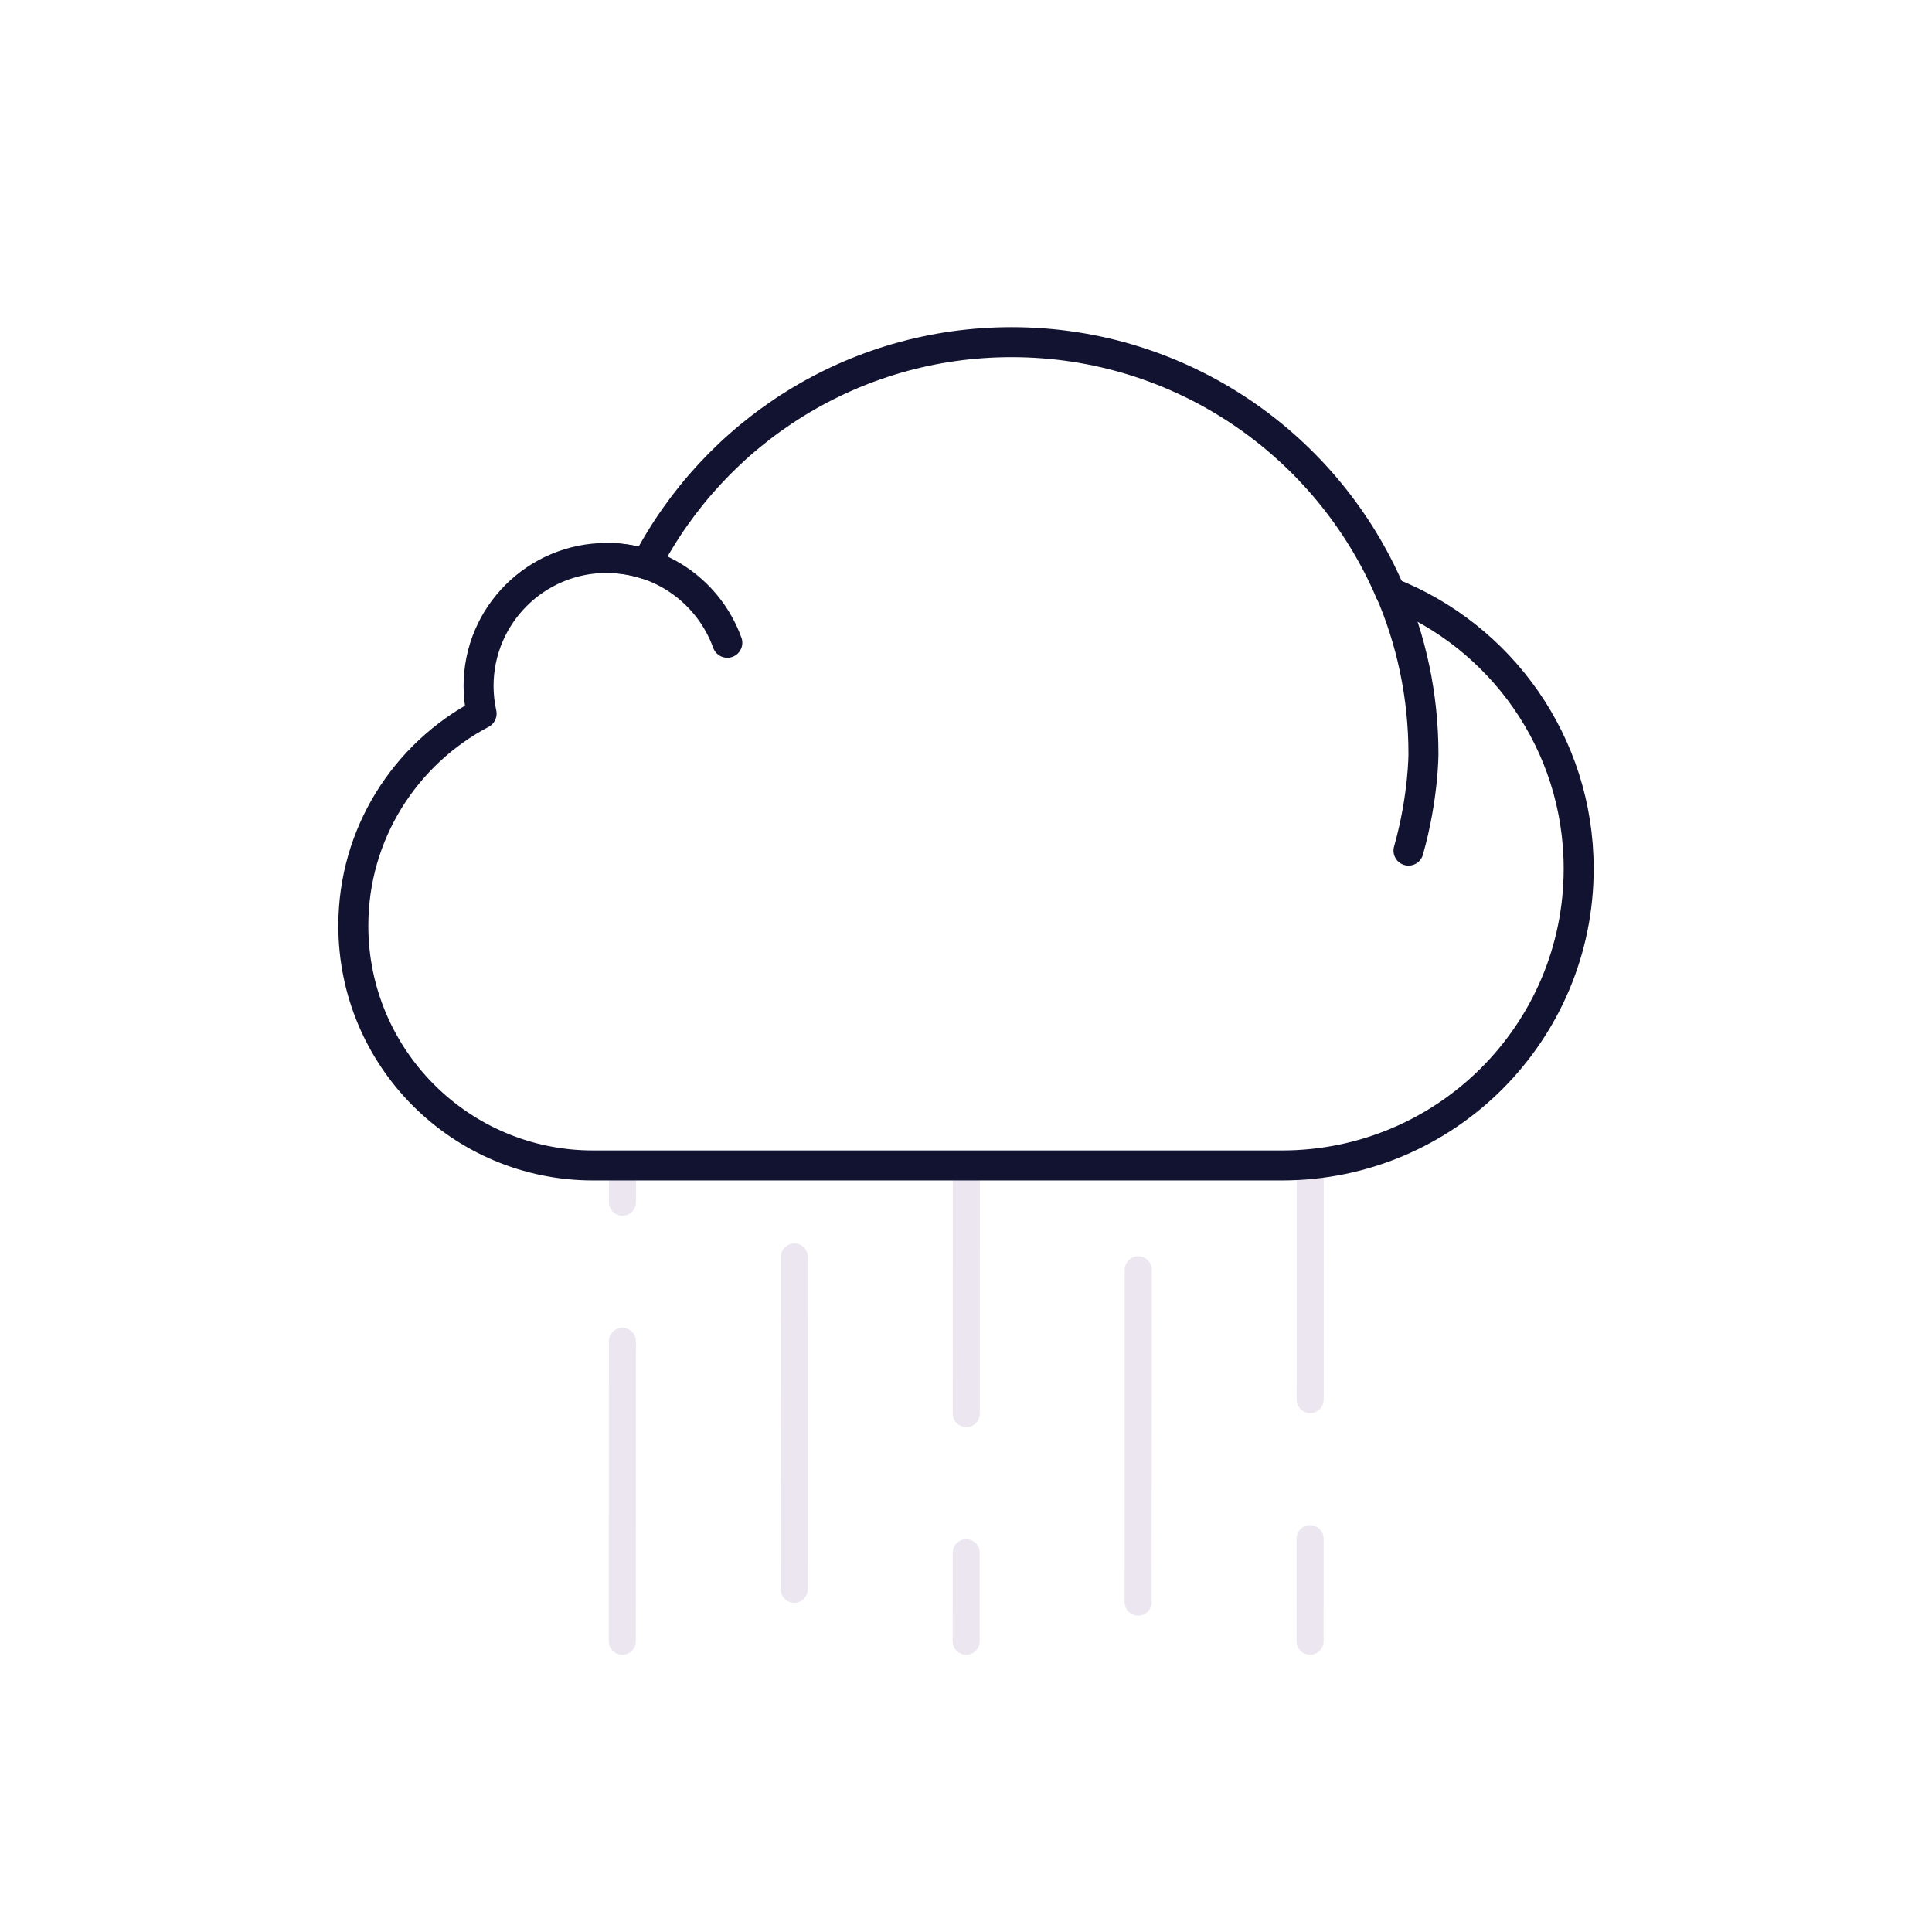
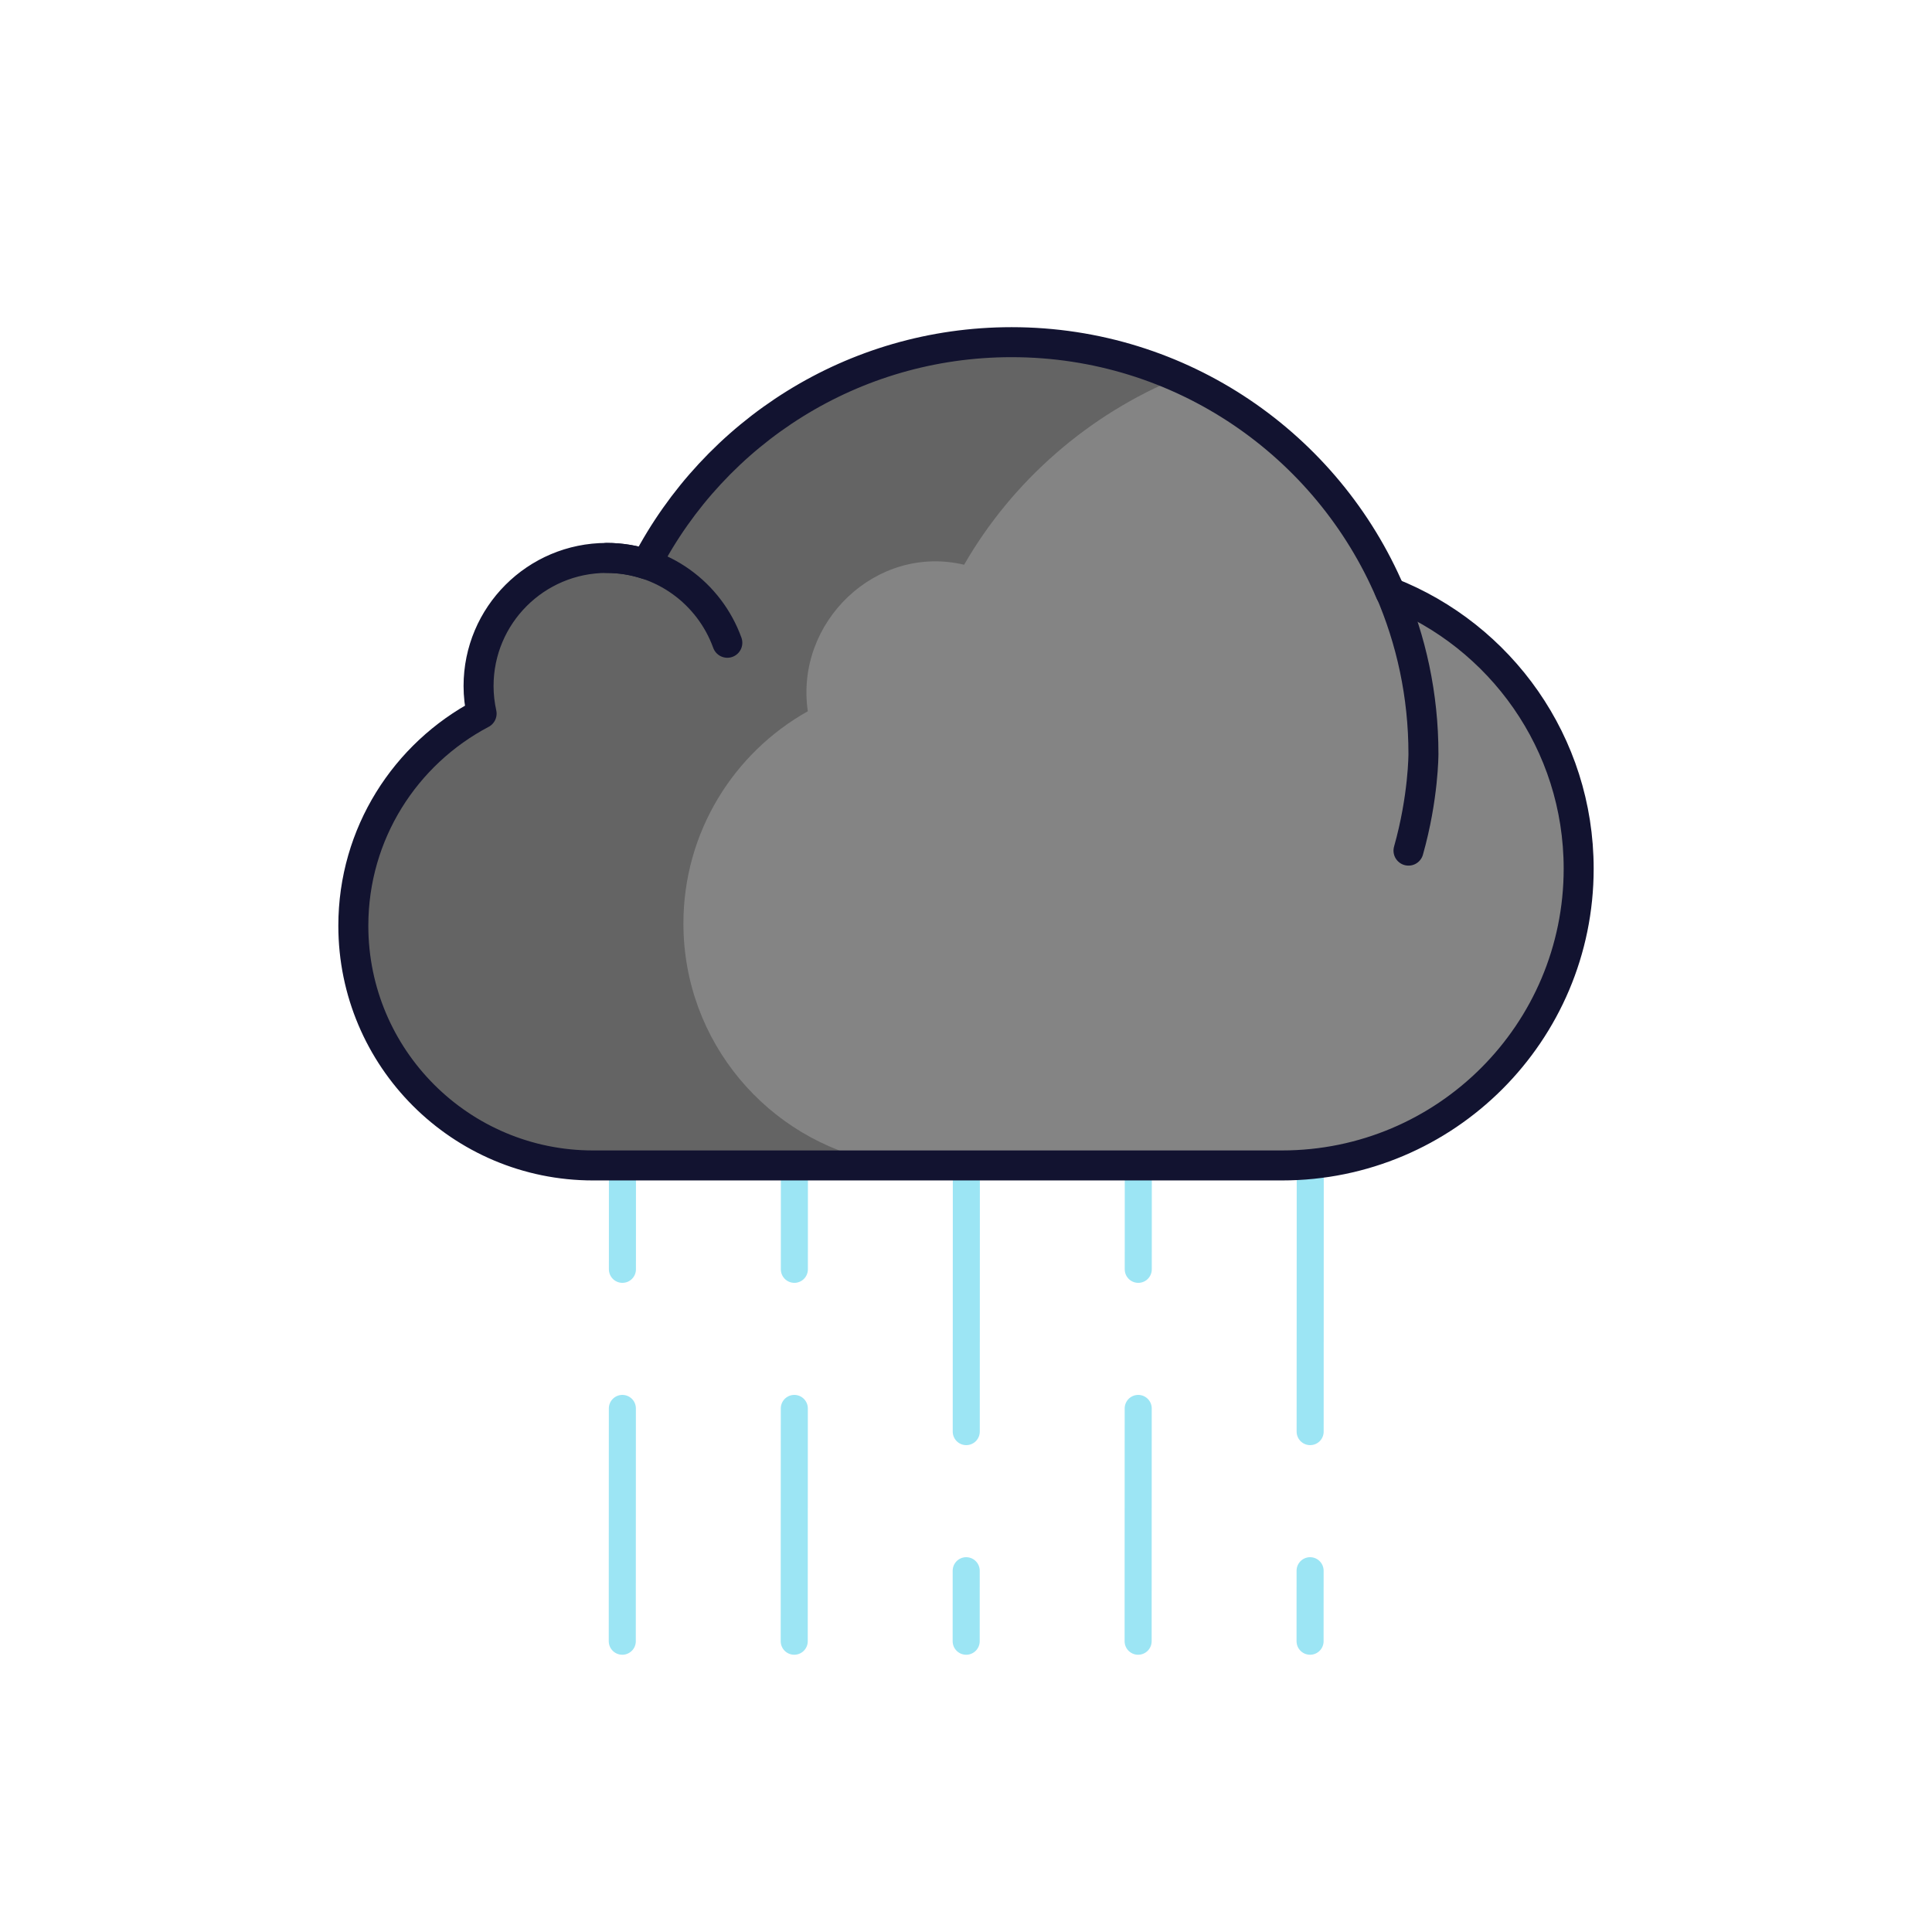
<svg xmlns="http://www.w3.org/2000/svg" viewBox="0 0 500 500" width="500" height="500" preserveAspectRatio="xMidYMid meet" style="width: 100%; height: 100%; transform: translate3d(0px, 0px, 0px) scale(1.3); content-visibility: visible;">
  <defs>
-     <clipPath id="__lottie_element_7381">
+     <clipPath id="__lottie_element_6851">
      <rect width="500" height="500" x="0" y="0" />
    </clipPath>
  </defs>
-   <g clip-path="url(#__lottie_element_7381)">
+   <g clip-path="url(#__lottie_element_6851)">
    <g transform="matrix(1,0,0,1,161.045,394.374)" opacity="1" style="display: block;">
      <g opacity="1" transform="matrix(1,0,0,1,0,0)">
-         <path stroke-linecap="round" stroke-linejoin="round" fill-opacity="0" stroke-dasharray=" 86 36" stroke-dashoffset="-410.62" stroke="rgb(235,230,239)" stroke-opacity="1" stroke-width="7" d=" M0.045,-91.874 C0.045,-91.874 0,30.374 0,30.374">
+         <path stroke-linecap="round" stroke-linejoin="round" fill-opacity="0" stroke-dasharray=" 86 36" stroke-dashoffset="60" stroke="#9ce5f4" stroke-opacity="1" stroke-width="7" d=" M0.045,-91.874 C0.045,-91.874 0,30.374 0,30.374">
				</path>
      </g>
    </g>
    <g transform="matrix(1,0,0,1,205.545,394.374)" opacity="1" style="display: block;">
      <g opacity="1" transform="matrix(1,0,0,1,0,0)">
-         <path stroke-linecap="round" stroke-linejoin="round" fill-opacity="0" stroke-dasharray=" 86 36" stroke-dashoffset="-388.809" stroke="rgb(235,230,239)" stroke-opacity="1" stroke-width="7" d=" M0.045,-91.874 C0.045,-91.874 0,30.374 0,30.374">
+         <path stroke-linecap="round" stroke-linejoin="round" fill-opacity="0" stroke-dasharray=" 86 36" stroke-dashoffset="60" stroke="#9ce5f4" stroke-opacity="1" stroke-width="7" d=" M0.045,-91.874 C0.045,-91.874 0,30.374 0,30.374">
				</path>
      </g>
    </g>
    <g transform="matrix(1,0,0,1,250.045,394.374)" opacity="1" style="display: block;">
      <g opacity="1" transform="matrix(1,0,0,1,0,0)">
-         <path stroke-linecap="round" stroke-linejoin="round" fill-opacity="0" stroke-dasharray=" 86 36" stroke-dashoffset="-465.348" stroke="rgb(235,230,239)" stroke-opacity="1" stroke-width="7" d=" M0.045,-91.874 C0.045,-91.874 0,30.374 0,30.374">
+         <path stroke-linecap="round" stroke-linejoin="round" fill-opacity="0" stroke-dasharray=" 86 36" stroke-dashoffset="18" stroke="#9ce5f4" stroke-opacity="1" stroke-width="7" d=" M0.045,-91.874 C0.045,-91.874 0,30.374 0,30.374">
				</path>
      </g>
    </g>
    <g transform="matrix(1,0,0,1,294.545,394.374)" opacity="1" style="display: block;">
      <g opacity="1" transform="matrix(1,0,0,1,0,0)">
-         <path stroke-linecap="round" stroke-linejoin="round" fill-opacity="0" stroke-dasharray=" 86 36" stroke-dashoffset="-392.121" stroke="rgb(235,230,239)" stroke-opacity="1" stroke-width="7" d=" M0.045,-91.874 C0.045,-91.874 0,30.374 0,30.374">
+         <path stroke-linecap="round" stroke-linejoin="round" fill-opacity="0" stroke-dasharray=" 86 36" stroke-dashoffset="60" stroke="#9ce5f4" stroke-opacity="1" stroke-width="7" d=" M0.045,-91.874 C0.045,-91.874 0,30.374 0,30.374">
				</path>
      </g>
    </g>
    <g transform="matrix(1,0,0,1,339.045,394.374)" opacity="1" style="display: block;">
      <g opacity="1" transform="matrix(1,0,0,1,0,0)">
-         <path stroke-linecap="round" stroke-linejoin="round" fill-opacity="0" stroke-dasharray=" 86 36" stroke-dashoffset="-461.72" stroke="rgb(235,230,239)" stroke-opacity="1" stroke-width="7" d=" M0.045,-91.874 C0.045,-91.874 0,30.374 0,30.374">
+         <path stroke-linecap="round" stroke-linejoin="round" fill-opacity="0" stroke-dasharray=" 86 36" stroke-dashoffset="18" stroke="#9ce5f4" stroke-opacity="1" stroke-width="7" d=" M0.045,-91.874 C0.045,-91.874 0,30.374 0,30.374">
				</path>
      </g>
    </g>
    <g transform="matrix(1.000011,0,0,1.000011,40.32066,101.8911)" opacity="1" style="display: block;">
      <g opacity="1" transform="matrix(1,0,0,1,210.561,92.609)">
-         <path fill="rgb(255,255,255)" fill-opacity="1" d=" M111.003,-41.111 C93.459,-79.525 54.715,-106.224 9.723,-106.224 C-31.553,-106.224 -68.265,-82.923 -87.472,-49.543 C-110.184,-54.955 -131.308,-34.717 -127.918,-11.626 C-147.14,-0.854 -160.115,19.717 -160.115,43.299 C-160.115,78.058 -131.949,106.224 -97.19,106.224 C-97.19,106.224 83.975,106.224 83.975,106.224 C126.03,106.224 160.115,72.139 160.115,30.084 C160.115,-2.457 139.709,-30.219 111.003,-41.111z">
+         <path fill="rgb(132,132,132)" fill-opacity="1" d=" M111.003,-41.111 C93.459,-79.525 54.715,-106.224 9.723,-106.224 C-31.553,-106.224 -68.265,-82.923 -87.472,-49.543 C-110.184,-54.955 -131.308,-34.717 -127.918,-11.626 C-147.14,-0.854 -160.115,19.717 -160.115,43.299 C-160.115,78.058 -131.949,106.224 -97.19,106.224 C-97.19,106.224 83.975,106.224 83.975,106.224 C126.03,106.224 160.115,72.139 160.115,30.084 C160.115,-2.457 139.709,-30.219 111.003,-41.111z">
				</path>
      </g>
      <g opacity="0.5" transform="matrix(1,0,0,1,157.696,92.609)" style="mix-blend-mode: multiply;">
-         <path fill="rgb(255,255,255)" fill-opacity="1" d=" M-21.15,44.498 C-21.15,20.916 -8.176,0.345 11.046,-10.427 C7.656,-33.518 28.781,-53.756 51.493,-48.344 C63.919,-69.939 83.677,-87.304 107.251,-96.882 C93.579,-102.881 78.477,-106.224 62.588,-106.224 C21.312,-106.224 -15.4,-82.923 -34.607,-49.543 C-57.319,-54.955 -78.443,-34.717 -75.054,-11.626 C-94.276,-0.854 -107.251,19.717 -107.251,43.299 C-107.251,78.058 -79.084,106.224 -44.325,106.224 C-44.325,106.224 29.535,106.224 29.535,106.224 C0.639,100.528 -21.15,75.068 -21.15,44.498z">
+         <path fill="rgb(132,132,132)" fill-opacity="1" d=" M-21.15,44.498 C-21.15,20.916 -8.176,0.345 11.046,-10.427 C7.656,-33.518 28.781,-53.756 51.493,-48.344 C63.919,-69.939 83.677,-87.304 107.251,-96.882 C93.579,-102.881 78.477,-106.224 62.588,-106.224 C21.312,-106.224 -15.4,-82.923 -34.607,-49.543 C-57.319,-54.955 -78.443,-34.717 -75.054,-11.626 C-94.276,-0.854 -107.251,19.717 -107.251,43.299 C-107.251,78.058 -79.084,106.224 -44.325,106.224 C-44.325,106.224 29.535,106.224 29.535,106.224 C0.639,100.528 -21.15,75.068 -21.15,44.498z">
				</path>
      </g>
    </g>
    <g transform="matrix(3.1682,0,0,3.1682,250,195.084)" opacity="1" style="display: block;">
      <g opacity="1" transform="matrix(1,0,0,1,0,0)">
-         <path stroke-linecap="round" stroke-linejoin="round" fill-opacity="0" stroke="rgb(18,19,49)" stroke-opacity="1" stroke-width="2.45" d=" M34.663,-13.18 C29.536,-25.199 17.614,-33.625 3.722,-33.625 C-9.262,-33.625 -20.519,-26.261 -26.122,-15.486 C-27.14,-15.817 -28.225,-16 -29.354,-16 C-35.133,-16 -39.817,-11.315 -39.817,-5.536 C-39.817,-4.762 -39.727,-4.01 -39.568,-3.284 C-45.795,-0.006 -50.047,6.518 -50.047,14.044 C-50.047,24.858 -41.28,33.625 -30.466,33.625 C-24.733,33.625 22.199,33.625 25.805,33.625 C39.193,33.625 50.047,22.772 50.047,9.384 C50.047,-0.877 43.668,-9.642 34.663,-13.18z">
+         <path stroke-linecap="round" stroke-linejoin="round" fill-opacity="0" stroke="rgb(18,19,48)" stroke-opacity="1" stroke-width="2.45" d=" M34.663,-13.18 C29.536,-25.199 17.614,-33.625 3.722,-33.625 C-9.262,-33.625 -20.519,-26.261 -26.122,-15.486 C-27.14,-15.817 -28.225,-16 -29.354,-16 C-35.133,-16 -39.817,-11.315 -39.817,-5.536 C-39.817,-4.762 -39.727,-4.01 -39.568,-3.284 C-45.795,-0.006 -50.047,6.518 -50.047,14.044 C-50.047,24.858 -41.28,33.625 -30.466,33.625 C-24.733,33.625 22.199,33.625 25.805,33.625 C39.193,33.625 50.047,22.772 50.047,9.384 C50.047,-0.877 43.668,-9.642 34.663,-13.18z">
				</path>
      </g>
    </g>
    <g transform="matrix(3.1682,0,0,3.1682,250,195.084)" opacity="1" style="display: block;">
      <g opacity="1" transform="matrix(1,0,0,1,0,0)">
-         <path stroke-linecap="round" stroke-linejoin="round" fill-opacity="0" stroke="rgb(18,19,49)" stroke-opacity="1" stroke-width="2.45" d=" M-19.496,-9.07 C-20.953,-13.107 -24.808,-16 -29.347,-16 M34.586,-13.412 C36.375,-9.303 37.367,-4.768 37.367,0 C37.367,0 37.378,3.551 36.146,7.909">
- 				</path>
-       </g>
-     </g>
-     <g class="com" transform="matrix(2.65159,0,0,2.65159,37.98181,480.3906)" opacity="0.2" style="display: none;">
-       <g opacity="1" transform="matrix(1,0,0,1,0,0)">
-         <path fill="rgb(0,0,0)" fill-opacity="1" d=" M141.696,0 C141.696,0 144.67,0 144.67,0 C144.67,0 144.67,-12.716 144.67,-12.716 C144.67,-12.716 148.629,0 148.629,0 C148.629,0 151.254,0 151.254,0 C151.254,0 155.295,-12.716 155.295,-12.716 C155.295,-12.716 155.295,0 155.295,0 C155.295,0 158.453,0 158.453,0 C158.453,0 158.453,-14.829 158.453,-14.829 C158.453,-14.829 153.408,-14.829 153.408,-14.829 C153.408,-14.829 150.024,-4.041 150.024,-4.041 C150.024,-4.041 146.885,-14.829 146.885,-14.829 C146.885,-14.829 141.696,-14.829 141.696,-14.829 C141.696,-14.829 141.696,0 141.696,0z">
- 				</path>
-       </g>
-       <g opacity="1" transform="matrix(1,0,0,1,0,0)">
-         <path fill="rgb(0,0,0)" fill-opacity="1" d=" M128.805,-7.302 C128.805,-8.984 129.051,-10.583 129.892,-11.609 C130.487,-12.368 131.43,-12.86 132.62,-12.86 C134.138,-12.86 135.389,-12.06 136.004,-10.235 C136.312,-9.333 136.373,-8.307 136.373,-7.589 C136.373,-5.23 135.86,-4.081 135.368,-3.343 C134.773,-2.42 133.891,-1.969 132.599,-1.969 C131.122,-1.969 130.363,-2.544 129.912,-3.159 C129.03,-4.308 128.805,-5.887 128.805,-7.302z M125.482,-7.199 C125.482,-5.845 125.688,-3.384 127.308,-1.661 C128.662,-0.246 130.609,0.369 132.558,0.369 C133.789,0.369 136.188,0.103 137.829,-1.743 C139.039,-3.097 139.696,-5.394 139.696,-7.548 C139.696,-9.004 139.388,-11.322 137.809,-13.127 C136.353,-14.768 134.178,-15.137 132.599,-15.137 C127.266,-15.137 125.482,-11.137 125.482,-7.199z">
- 				</path>
-       </g>
-       <g opacity="1" transform="matrix(1,0,0,1,0,0)">
-         <path fill="rgb(0,0,0)" fill-opacity="1" d=" M124.04,-9.989 C124.04,-12.943 121.764,-14.911 118.523,-14.911 C114.359,-14.911 111.734,-11.794 111.734,-7.097 C111.734,-3.426 113.395,0.349 118.502,0.349 C119.856,0.349 121.517,0.041 122.83,-1.313 C124.02,-2.544 124.101,-3.917 124.163,-4.799 C124.163,-4.799 120.82,-4.799 120.82,-4.799 C120.758,-2.83 119.487,-1.99 118.154,-1.99 C115.057,-1.99 115.057,-6.194 115.057,-7.076 C115.057,-10.132 116.041,-12.593 118.4,-12.593 C120.554,-12.593 120.738,-10.502 120.8,-9.989 C120.8,-9.989 124.04,-9.989 124.04,-9.989z">
- 				</path>
-       </g>
-       <g opacity="1" transform="matrix(1,0,0,1,0,0)">
-         <path fill="rgb(0,0,0)" fill-opacity="1" d=" M106.893,0 C106.893,0 109.497,0 109.497,0 C109.497,0 109.497,-2.728 109.497,-2.728 C109.497,-2.728 106.893,-2.728 106.893,-2.728 C106.893,-2.728 106.893,0 106.893,0z">
- 				</path>
-       </g>
-       <g opacity="1" transform="matrix(1,0,0,1,0,0)">
-         <path fill="rgb(0,0,0)" fill-opacity="1" d=" M91.007,0 C91.007,0 94.001,0 94.001,0 C94.001,0 94.001,-12.306 94.001,-12.306 C94.001,-12.306 99.744,0 99.744,0 C99.744,0 104.113,0 104.113,0 C104.113,0 104.113,-14.829 104.113,-14.829 C104.113,-14.829 101.159,-14.829 101.159,-14.829 C101.159,-14.829 101.159,-3.159 101.159,-3.159 C101.159,-3.159 95.601,-14.829 95.601,-14.829 C95.601,-14.829 91.007,-14.829 91.007,-14.829 C91.007,-14.829 91.007,0 91.007,0z">
- 				</path>
-       </g>
-       <g opacity="1" transform="matrix(1,0,0,1,0,0)">
-         <path fill="rgb(0,0,0)" fill-opacity="1" d=" M77.869,-7.302 C77.869,-8.984 78.115,-10.583 78.956,-11.609 C79.551,-12.368 80.494,-12.86 81.684,-12.86 C83.202,-12.86 84.453,-12.06 85.068,-10.235 C85.376,-9.333 85.437,-8.307 85.437,-7.589 C85.437,-5.23 84.924,-4.081 84.432,-3.343 C83.837,-2.42 82.955,-1.969 81.663,-1.969 C80.186,-1.969 79.428,-2.544 78.977,-3.159 C78.095,-4.308 77.869,-5.887 77.869,-7.302z M74.546,-7.199 C74.546,-5.845 74.752,-3.384 76.372,-1.661 C77.726,-0.246 79.673,0.369 81.622,0.369 C82.853,0.369 85.253,0.103 86.894,-1.743 C88.104,-3.097 88.76,-5.394 88.76,-7.548 C88.76,-9.004 88.452,-11.322 86.873,-13.127 C85.417,-14.768 83.242,-15.137 81.663,-15.137 C76.33,-15.137 74.546,-11.137 74.546,-7.199z">
- 				</path>
-       </g>
-       <g opacity="1" transform="matrix(1,0,0,1,0,0)">
-         <path fill="rgb(0,0,0)" fill-opacity="1" d=" M73.104,-9.989 C73.104,-12.943 70.828,-14.911 67.587,-14.911 C63.423,-14.911 60.798,-11.794 60.798,-7.097 C60.798,-3.426 62.459,0.349 67.566,0.349 C68.92,0.349 70.581,0.041 71.894,-1.313 C73.084,-2.544 73.165,-3.917 73.227,-4.799 C73.227,-4.799 69.884,-4.799 69.884,-4.799 C69.822,-2.83 68.551,-1.99 67.218,-1.99 C64.121,-1.99 64.121,-6.194 64.121,-7.076 C64.121,-10.132 65.105,-12.593 67.464,-12.593 C69.618,-12.593 69.802,-10.502 69.864,-9.989 C69.864,-9.989 73.104,-9.989 73.104,-9.989z">
- 				</path>
-       </g>
-       <g opacity="1" transform="matrix(1,0,0,1,0,0)">
-         <path fill="rgb(0,0,0)" fill-opacity="1" d=" M55.669,0 C55.669,0 58.849,0 58.849,0 C58.849,0 58.849,-14.87 58.849,-14.87 C58.849,-14.87 55.669,-14.87 55.669,-14.87 C55.669,-14.87 55.669,0 55.669,0z">
- 				</path>
-       </g>
-       <g opacity="1" transform="matrix(1,0,0,1,0,0)">
-         <path fill="rgb(0,0,0)" fill-opacity="1" d=" M44.288,-12.388 C46.113,-12.47 46.955,-12.368 47.611,-12.183 C49.601,-11.629 50.318,-9.701 50.318,-7.609 C50.318,-6.891 50.236,-4.676 48.985,-3.425 C48.062,-2.502 46.893,-2.4 45.539,-2.4 C45.17,-2.4 44.637,-2.42 44.288,-2.441 C44.288,-2.441 44.288,-12.388 44.288,-12.388z M41.068,0 C41.068,0 45.683,0 45.683,0 C47.18,0 47.795,-0.061 48.349,-0.164 C51.159,-0.677 53.6,-3.056 53.6,-7.609 C53.6,-9.722 52.943,-12.06 51.077,-13.434 C49.293,-14.747 46.79,-14.768 45.97,-14.768 C45.97,-14.768 41.068,-14.788 41.068,-14.788 C41.068,-14.788 41.068,0 41.068,0z">
- 				</path>
-       </g>
-       <g opacity="1" transform="matrix(1,0,0,1,0,0)">
-         <path fill="rgb(0,0,0)" fill-opacity="1" d=" M30.519,-12.491 C30.519,-12.491 32.652,-12.491 32.652,-12.491 C33.657,-12.491 34.252,-12.491 34.744,-12.142 C35.031,-11.957 35.524,-11.486 35.524,-10.481 C35.524,-9.435 34.929,-8.922 34.703,-8.758 C34.19,-8.348 33.452,-8.348 33.083,-8.348 C33.083,-8.348 30.519,-8.348 30.519,-8.348 C30.519,-8.348 30.519,-12.491 30.519,-12.491z M27.381,0 C27.381,0 30.622,0 30.622,0 C30.622,0 30.622,-5.989 30.622,-5.989 C30.622,-5.989 33.411,-5.989 33.411,-5.989 C33.944,-5.989 34.724,-5.989 35.011,-5.148 C35.216,-4.574 35.667,-0.82 35.811,0 C35.811,0 39.318,0 39.318,0 C39.154,-0.246 39.031,-0.411 38.867,-1.067 C38.764,-1.477 38.642,-2.195 38.416,-3.938 C38.149,-5.866 37.985,-7.138 35.749,-7.343 C36.467,-7.548 38.847,-8.204 38.847,-10.973 C38.847,-11.937 38.477,-13.024 37.554,-13.824 C36.364,-14.85 34.704,-14.85 33.063,-14.829 C33.063,-14.829 27.381,-14.829 27.381,-14.829 C27.381,-14.829 27.381,0 27.381,0z">
- 				</path>
-       </g>
-       <g opacity="1" transform="matrix(1,0,0,1,0,0)">
-         <path fill="rgb(0,0,0)" fill-opacity="1" d=" M14.49,-7.302 C14.49,-8.984 14.736,-10.583 15.577,-11.609 C16.172,-12.368 17.115,-12.86 18.305,-12.86 C19.823,-12.86 21.074,-12.06 21.689,-10.235 C21.997,-9.333 22.058,-8.307 22.058,-7.589 C22.058,-5.23 21.545,-4.081 21.053,-3.343 C20.458,-2.42 19.576,-1.969 18.284,-1.969 C16.807,-1.969 16.048,-2.544 15.597,-3.159 C14.715,-4.308 14.49,-5.887 14.49,-7.302z M11.167,-7.199 C11.167,-5.845 11.372,-3.384 12.992,-1.661 C14.346,-0.246 16.294,0.369 18.243,0.369 C19.474,0.369 21.873,0.103 23.514,-1.743 C24.724,-3.097 25.381,-5.394 25.381,-7.548 C25.381,-9.004 25.073,-11.322 23.494,-13.127 C22.038,-14.768 19.863,-15.137 18.284,-15.137 C12.951,-15.137 11.167,-11.137 11.167,-7.199z">
- 				</path>
-       </g>
-       <g opacity="1" transform="matrix(1,0,0,1,0,0)">
-         <path fill="rgb(0,0,0)" fill-opacity="1" d=" M1.415,0 C1.415,0 11.014,0 11.014,0 C11.014,0 11.014,-2.523 11.014,-2.523 C11.014,-2.523 4.656,-2.523 4.656,-2.523 C4.656,-2.523 4.656,-14.809 4.656,-14.809 C4.656,-14.809 1.415,-14.809 1.415,-14.809 C1.415,-14.809 1.415,0 1.415,0z">
+         <path stroke-linecap="round" stroke-linejoin="round" fill-opacity="0" stroke="rgb(18,19,48)" stroke-opacity="1" stroke-width="2.45" d=" M-19.496,-9.07 C-20.953,-13.107 -24.808,-16 -29.347,-16 M34.586,-13.412 C36.375,-9.303 37.367,-4.768 37.367,0 C37.367,0 37.378,3.551 36.146,7.909">
				</path>
      </g>
    </g>
  </g>
</svg>
